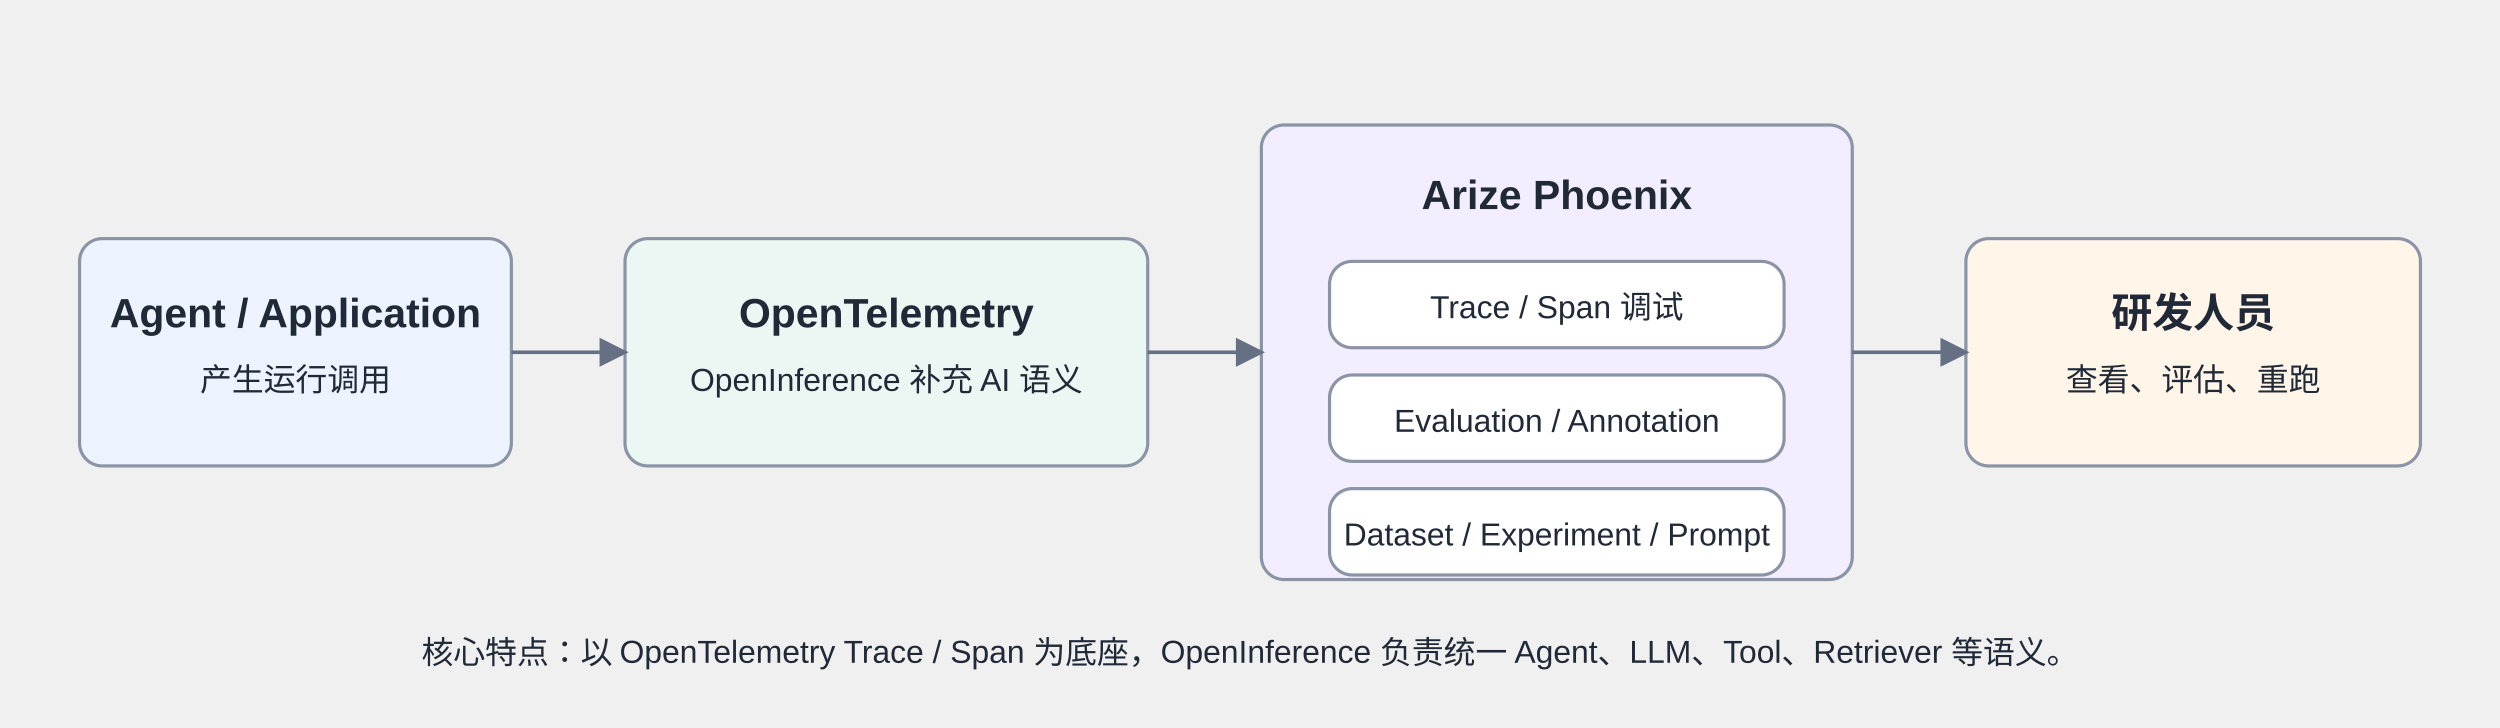
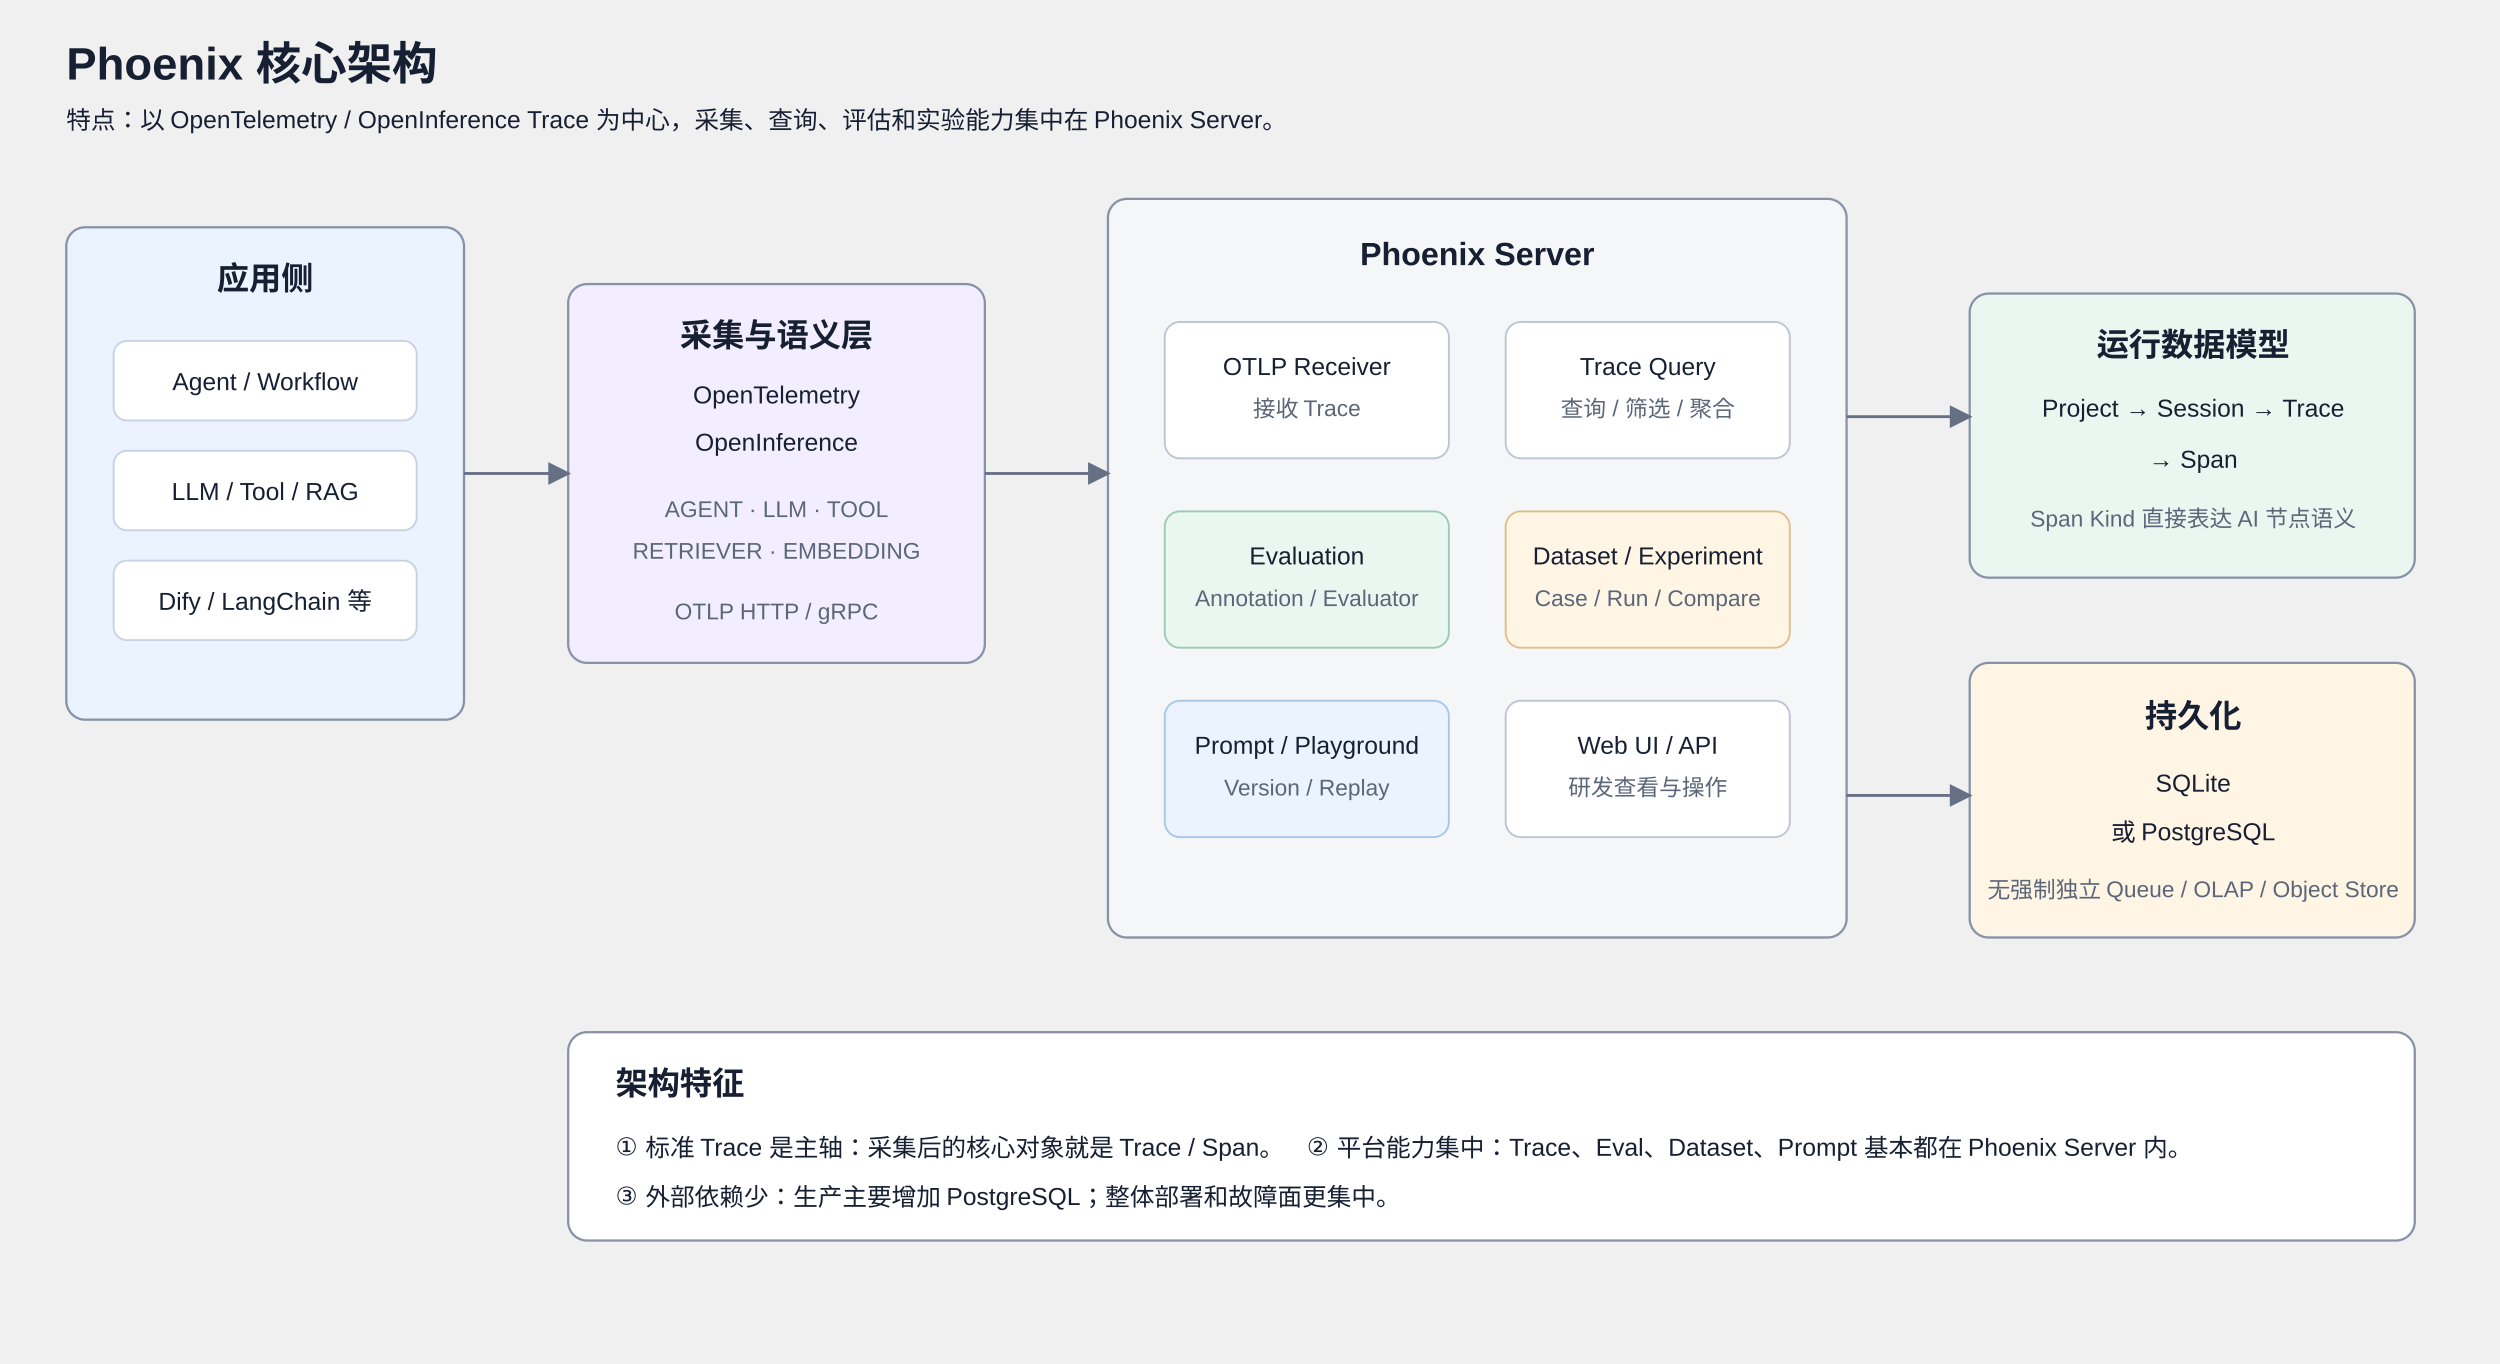
- <svg xmlns="http://www.w3.org/2000/svg" width="1100" height="320" viewBox="0 0 1100 320">
-   <style>text{font-family:Arial,"Microsoft YaHei",sans-serif;fill:#1f2937}.t{font-size:18px;font-weight:700}.s{font-size:14px}.box{stroke:#8a94a6;stroke-width:1.4;rx:10}.line{stroke:#667085;stroke-width:1.6;fill:none;marker-end:url(#a)}</style>
+ <svg xmlns="http://www.w3.org/2000/svg" width="1320" height="720" viewBox="0 0 1320 720">
+   <style>
+ text{font-family:Arial,"Microsoft YaHei",sans-serif;fill:#172033}.title{font-size:24px;font-weight:700}.h{font-size:17px;font-weight:700}.s{font-size:13px}.xs{font-size:12px;fill:#5b6679}.box{stroke:#8792a6;stroke-width:1.2;rx:10}.line{stroke:#667085;stroke-width:1.5;fill:none;marker-end:url(#a)}.dash{stroke:#98a2b3;stroke-width:1.3;stroke-dasharray:6 5;fill:none;marker-end:url(#a)}</style>
  <defs>
    <marker id="a" markerWidth="8" markerHeight="8" refX="7" refY="4" orient="auto">
      <path d="M0,0 L8,4 L0,8 Z" fill="#667085" />
    </marker>
  </defs>
-   <rect x="35" y="105" width="190" height="100" class="box" fill="#EEF4FF" />
-   <text x="130" y="144" text-anchor="middle" class="t">Agent / Application</text>
-   <text x="130" y="172" text-anchor="middle" class="s">产生运行调用</text>
-   <rect x="275" y="105" width="230" height="100" class="box" fill="#EAF7F3" />
-   <text x="390" y="144" text-anchor="middle" class="t">OpenTelemetry</text>
-   <text x="390" y="172" text-anchor="middle" class="s">OpenInference 补充 AI 语义</text>
-   <rect x="555" y="55" width="260" height="200" class="box" fill="#F3EEFF" />
-   <text x="685" y="92" text-anchor="middle" class="t">Arize Phoenix</text>
-   <rect x="585" y="115" width="200" height="38" class="box" fill="#ffffff" />
-   <text x="685" y="140" text-anchor="middle" class="s">Trace / Span 调试</text>
-   <rect x="585" y="165" width="200" height="38" class="box" fill="#ffffff" />
-   <text x="685" y="190" text-anchor="middle" class="s">Evaluation / Annotation</text>
-   <rect x="585" y="215" width="200" height="38" class="box" fill="#ffffff" />
-   <text x="685" y="240" text-anchor="middle" class="s">Dataset / Experiment / Prompt</text>
-   <rect x="865" y="105" width="200" height="100" class="box" fill="#FFF5E8" />
-   <text x="965" y="144" text-anchor="middle" class="t">研发人员</text>
-   <text x="965" y="172" text-anchor="middle" class="s">查看、评估、重跑</text>
-   <path d="M225 155 H275" class="line" />
-   <path d="M505 155 H555" class="line" />
-   <path d="M815 155 H865" class="line" />
-   <text x="550" y="292" class="s" text-anchor="middle">核心特点：以 OpenTelemetry Trace / Span 为底座，OpenInference 负责统一 Agent、LLM、Tool、Retriever 等语义。</text>
+   <text x="35" y="42" class="title">Phoenix 核心架构</text>
+   <text x="35" y="68" class="s">特点：以 OpenTelemetry / OpenInference Trace 为中心，采集、查询、评估和实验能力集中在 Phoenix Server。</text>
+   <rect x="35" y="120" width="210" height="260" class="box" fill="#EAF3FF" />
+   <text x="140" y="153" text-anchor="middle" class="h">应用侧</text>
+   <rect x="60" y="180" width="160" height="42" rx="7" fill="#fff" stroke="#c7d2e3" />
+   <text x="140" y="206" text-anchor="middle" class="s">Agent / Workflow</text>
+   <rect x="60" y="238" width="160" height="42" rx="7" fill="#fff" stroke="#c7d2e3" />
+   <text x="140" y="264" text-anchor="middle" class="s">LLM / Tool / RAG</text>
+   <rect x="60" y="296" width="160" height="42" rx="7" fill="#fff" stroke="#c7d2e3" />
+   <text x="140" y="322" text-anchor="middle" class="s">Dify / LangChain 等</text>
+   <rect x="300" y="150" width="220" height="200" class="box" fill="#F3EEFF" />
+   <text x="410" y="183" text-anchor="middle" class="h">采集与语义层</text>
+   <text x="410" y="213" text-anchor="middle" class="s">OpenTelemetry</text>
+   <text x="410" y="238" text-anchor="middle" class="s">OpenInference</text>
+   <text x="410" y="273" text-anchor="middle" class="xs">AGENT · LLM · TOOL</text>
+   <text x="410" y="295" text-anchor="middle" class="xs">RETRIEVER · EMBEDDING</text>
+   <text x="410" y="327" text-anchor="middle" class="xs">OTLP HTTP / gRPC</text>
+   <path d="M245 250 H300" class="line" />
+   <rect x="585" y="105" width="390" height="390" class="box" fill="#F4F6F8" />
+   <text x="780" y="140" text-anchor="middle" class="h">Phoenix Server</text>
+   <rect x="615" y="170" width="150" height="72" rx="8" fill="#fff" stroke="#bcc5d2" />
+   <text x="690" y="198" text-anchor="middle" class="s">OTLP Receiver</text>
+   <text x="690" y="220" text-anchor="middle" class="xs">接收 Trace</text>
+   <rect x="795" y="170" width="150" height="72" rx="8" fill="#fff" stroke="#bcc5d2" />
+   <text x="870" y="198" text-anchor="middle" class="s">Trace Query</text>
+   <text x="870" y="220" text-anchor="middle" class="xs">查询 / 筛选 / 聚合</text>
+   <rect x="615" y="270" width="150" height="72" rx="8" fill="#EAF7F0" stroke="#9ccbb5" />
+   <text x="690" y="298" text-anchor="middle" class="s">Evaluation</text>
+   <text x="690" y="320" text-anchor="middle" class="xs">Annotation / Evaluator</text>
+   <rect x="795" y="270" width="150" height="72" rx="8" fill="#FFF5E5" stroke="#dfc08a" />
+   <text x="870" y="298" text-anchor="middle" class="s">Dataset / Experiment</text>
+   <text x="870" y="320" text-anchor="middle" class="xs">Case / Run / Compare</text>
+   <rect x="615" y="370" width="150" height="72" rx="8" fill="#EAF3FF" stroke="#a8c7e8" />
+   <text x="690" y="398" text-anchor="middle" class="s">Prompt / Playground</text>
+   <text x="690" y="420" text-anchor="middle" class="xs">Version / Replay</text>
+   <rect x="795" y="370" width="150" height="72" rx="8" fill="#fff" stroke="#bcc5d2" />
+   <text x="870" y="398" text-anchor="middle" class="s">Web UI / API</text>
+   <text x="870" y="420" text-anchor="middle" class="xs">研发查看与操作</text>
+   <path d="M520 250 H585" class="line" />
+   <rect x="1040" y="155" width="235" height="150" class="box" fill="#EAF7F0" />
+   <text x="1158" y="188" text-anchor="middle" class="h">运行数据模型</text>
+   <text x="1158" y="220" text-anchor="middle" class="s">Project → Session → Trace</text>
+   <text x="1158" y="247" text-anchor="middle" class="s">→ Span</text>
+   <text x="1158" y="278" text-anchor="middle" class="xs">Span Kind 直接表达 AI 节点语义</text>
+   <path d="M975 220 H1040" class="line" />
+   <rect x="1040" y="350" width="235" height="145" class="box" fill="#FFF5E5" />
+   <text x="1158" y="384" text-anchor="middle" class="h">持久化</text>
+   <text x="1158" y="418" text-anchor="middle" class="s">SQLite</text>
+   <text x="1158" y="444" text-anchor="middle" class="s">或 PostgreSQL</text>
+   <text x="1158" y="474" text-anchor="middle" class="xs">无强制独立 Queue / OLAP / Object Store</text>
+   <path d="M975 420 H1040" class="line" />
+   <rect x="300" y="545" width="975" height="110" class="box" fill="#fff" />
+   <text x="325" y="578" class="h">架构特征</text>
+   <text x="325" y="610" class="s">① 标准 Trace 是主轴：采集后的核心对象就是 Trace / Span。</text>
+   <text x="690" y="610" class="s">② 平台能力集中：Trace、Eval、Dataset、Prompt 基本都在 Phoenix Server 内。</text>
+   <text x="325" y="636" class="s">③ 外部依赖少：生产主要增加 PostgreSQL；整体部署和故障面更集中。</text>
</svg>
